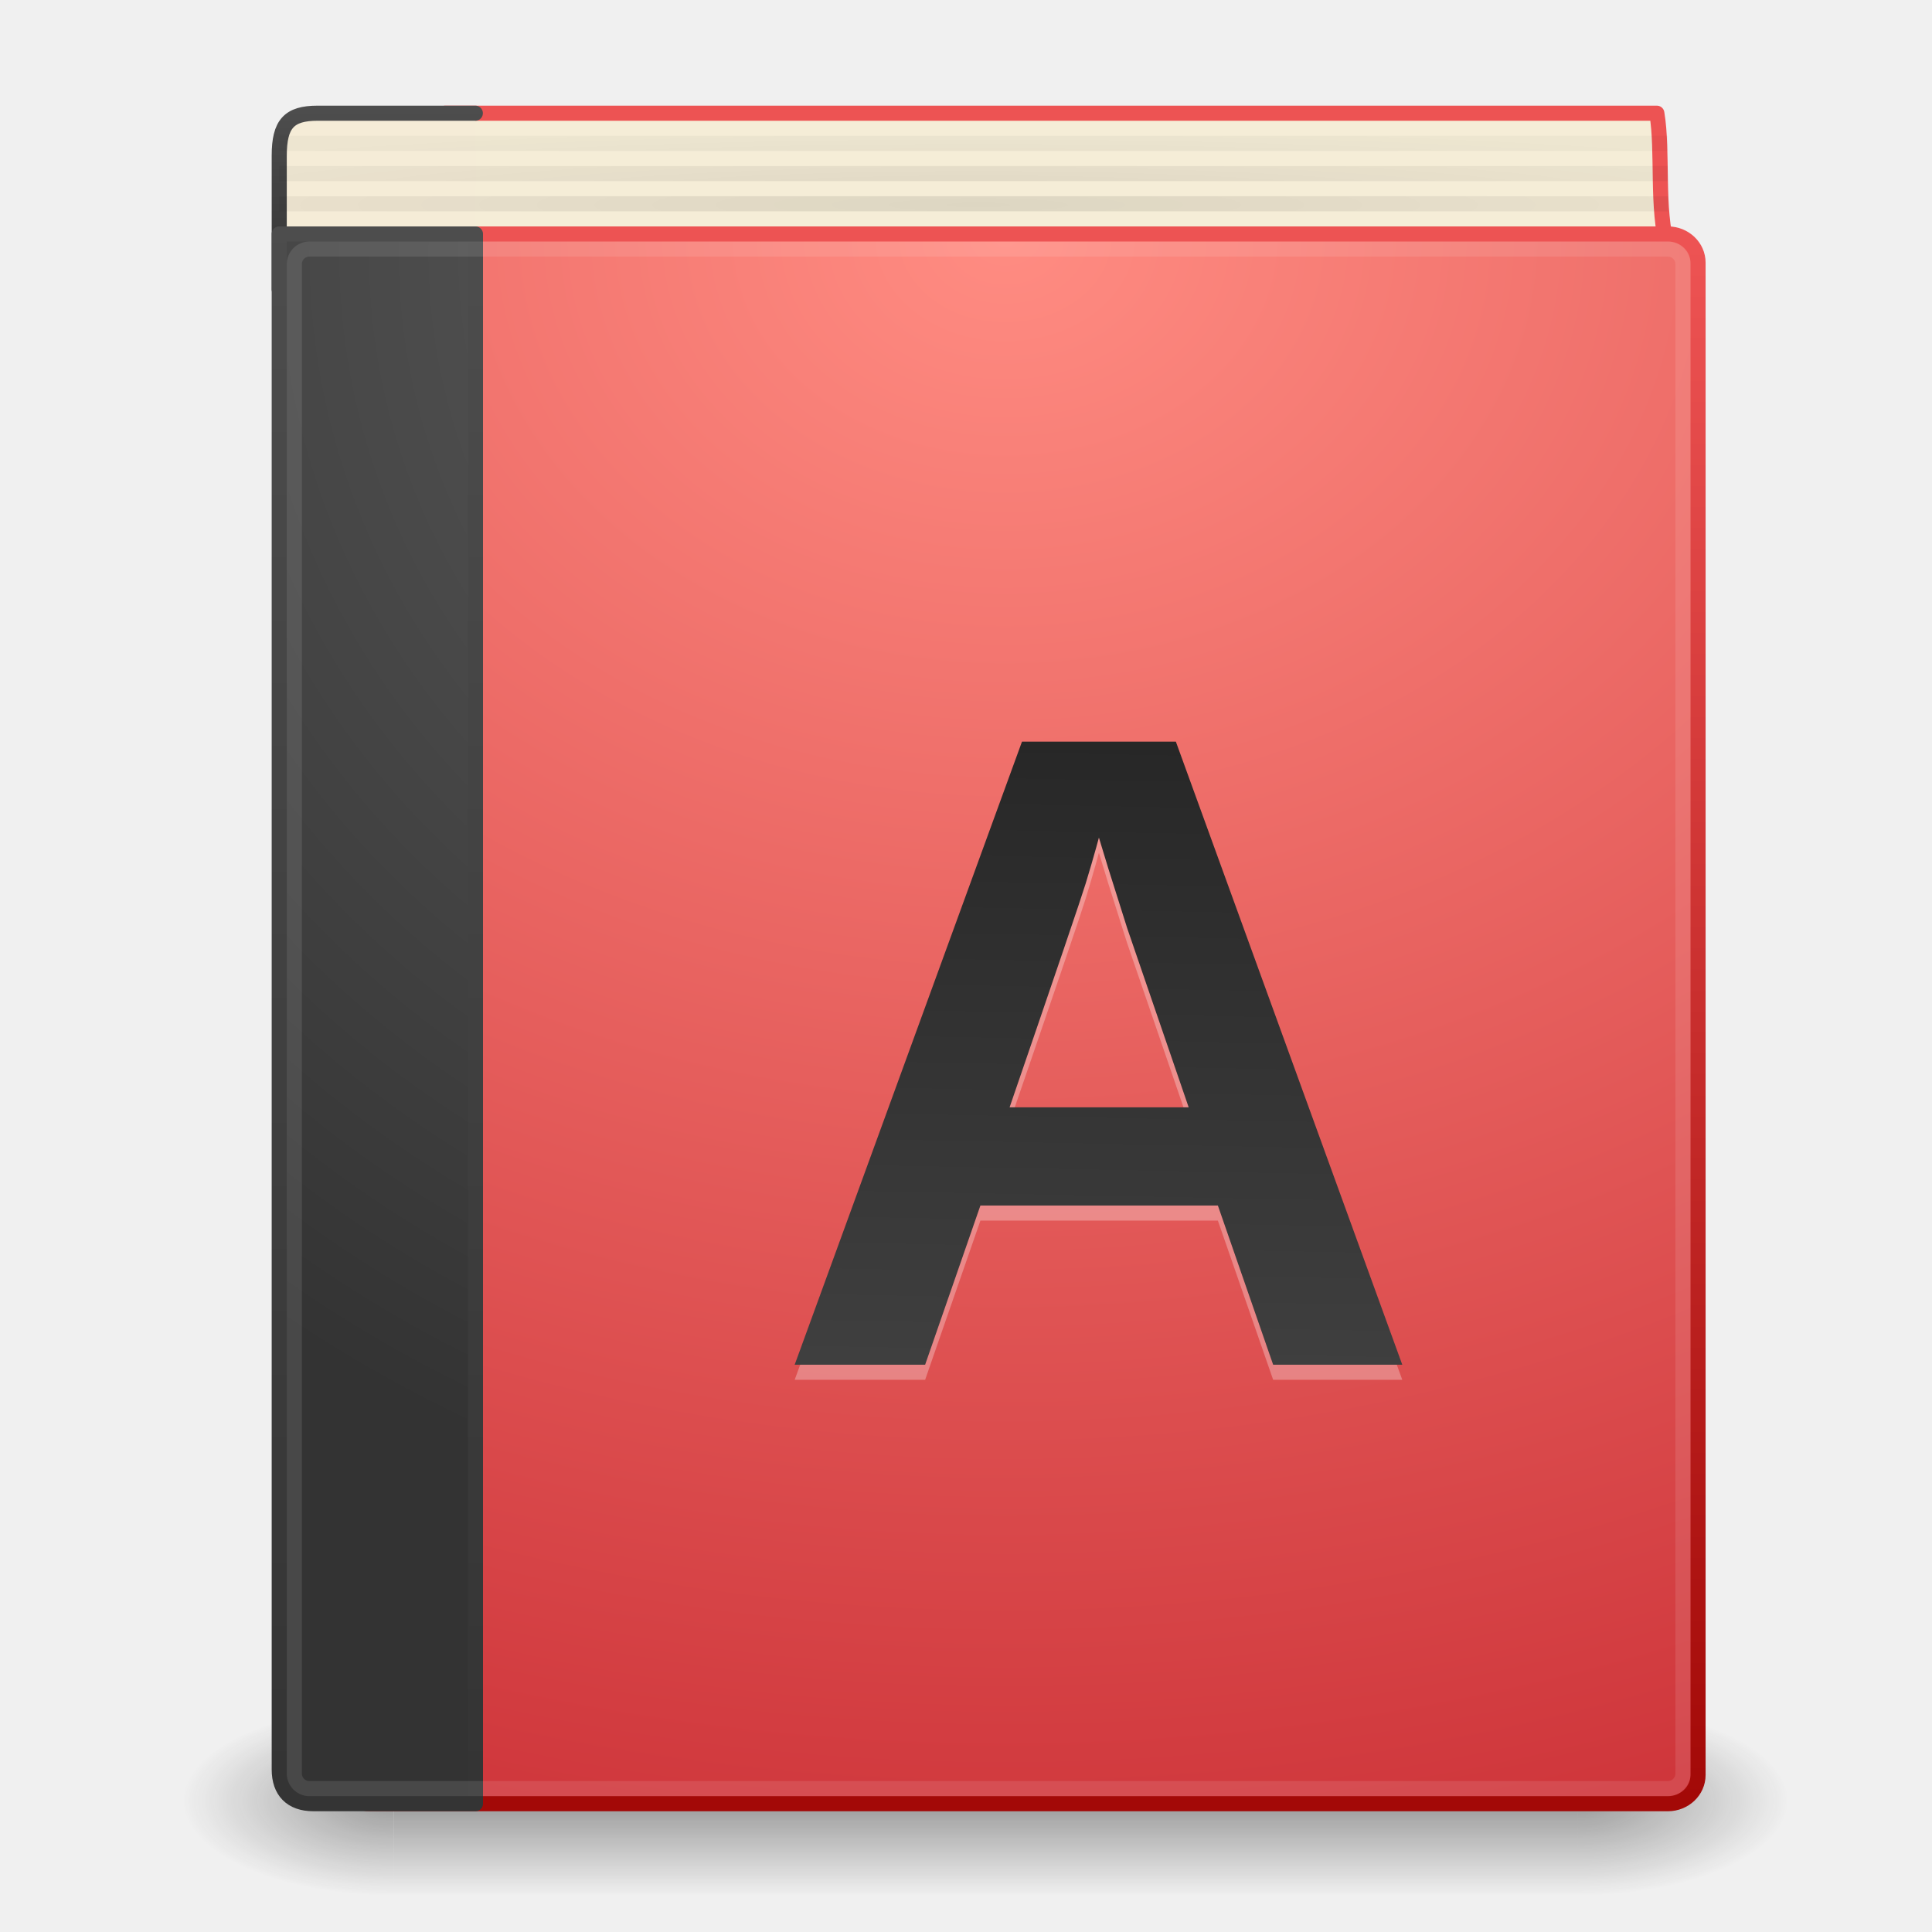
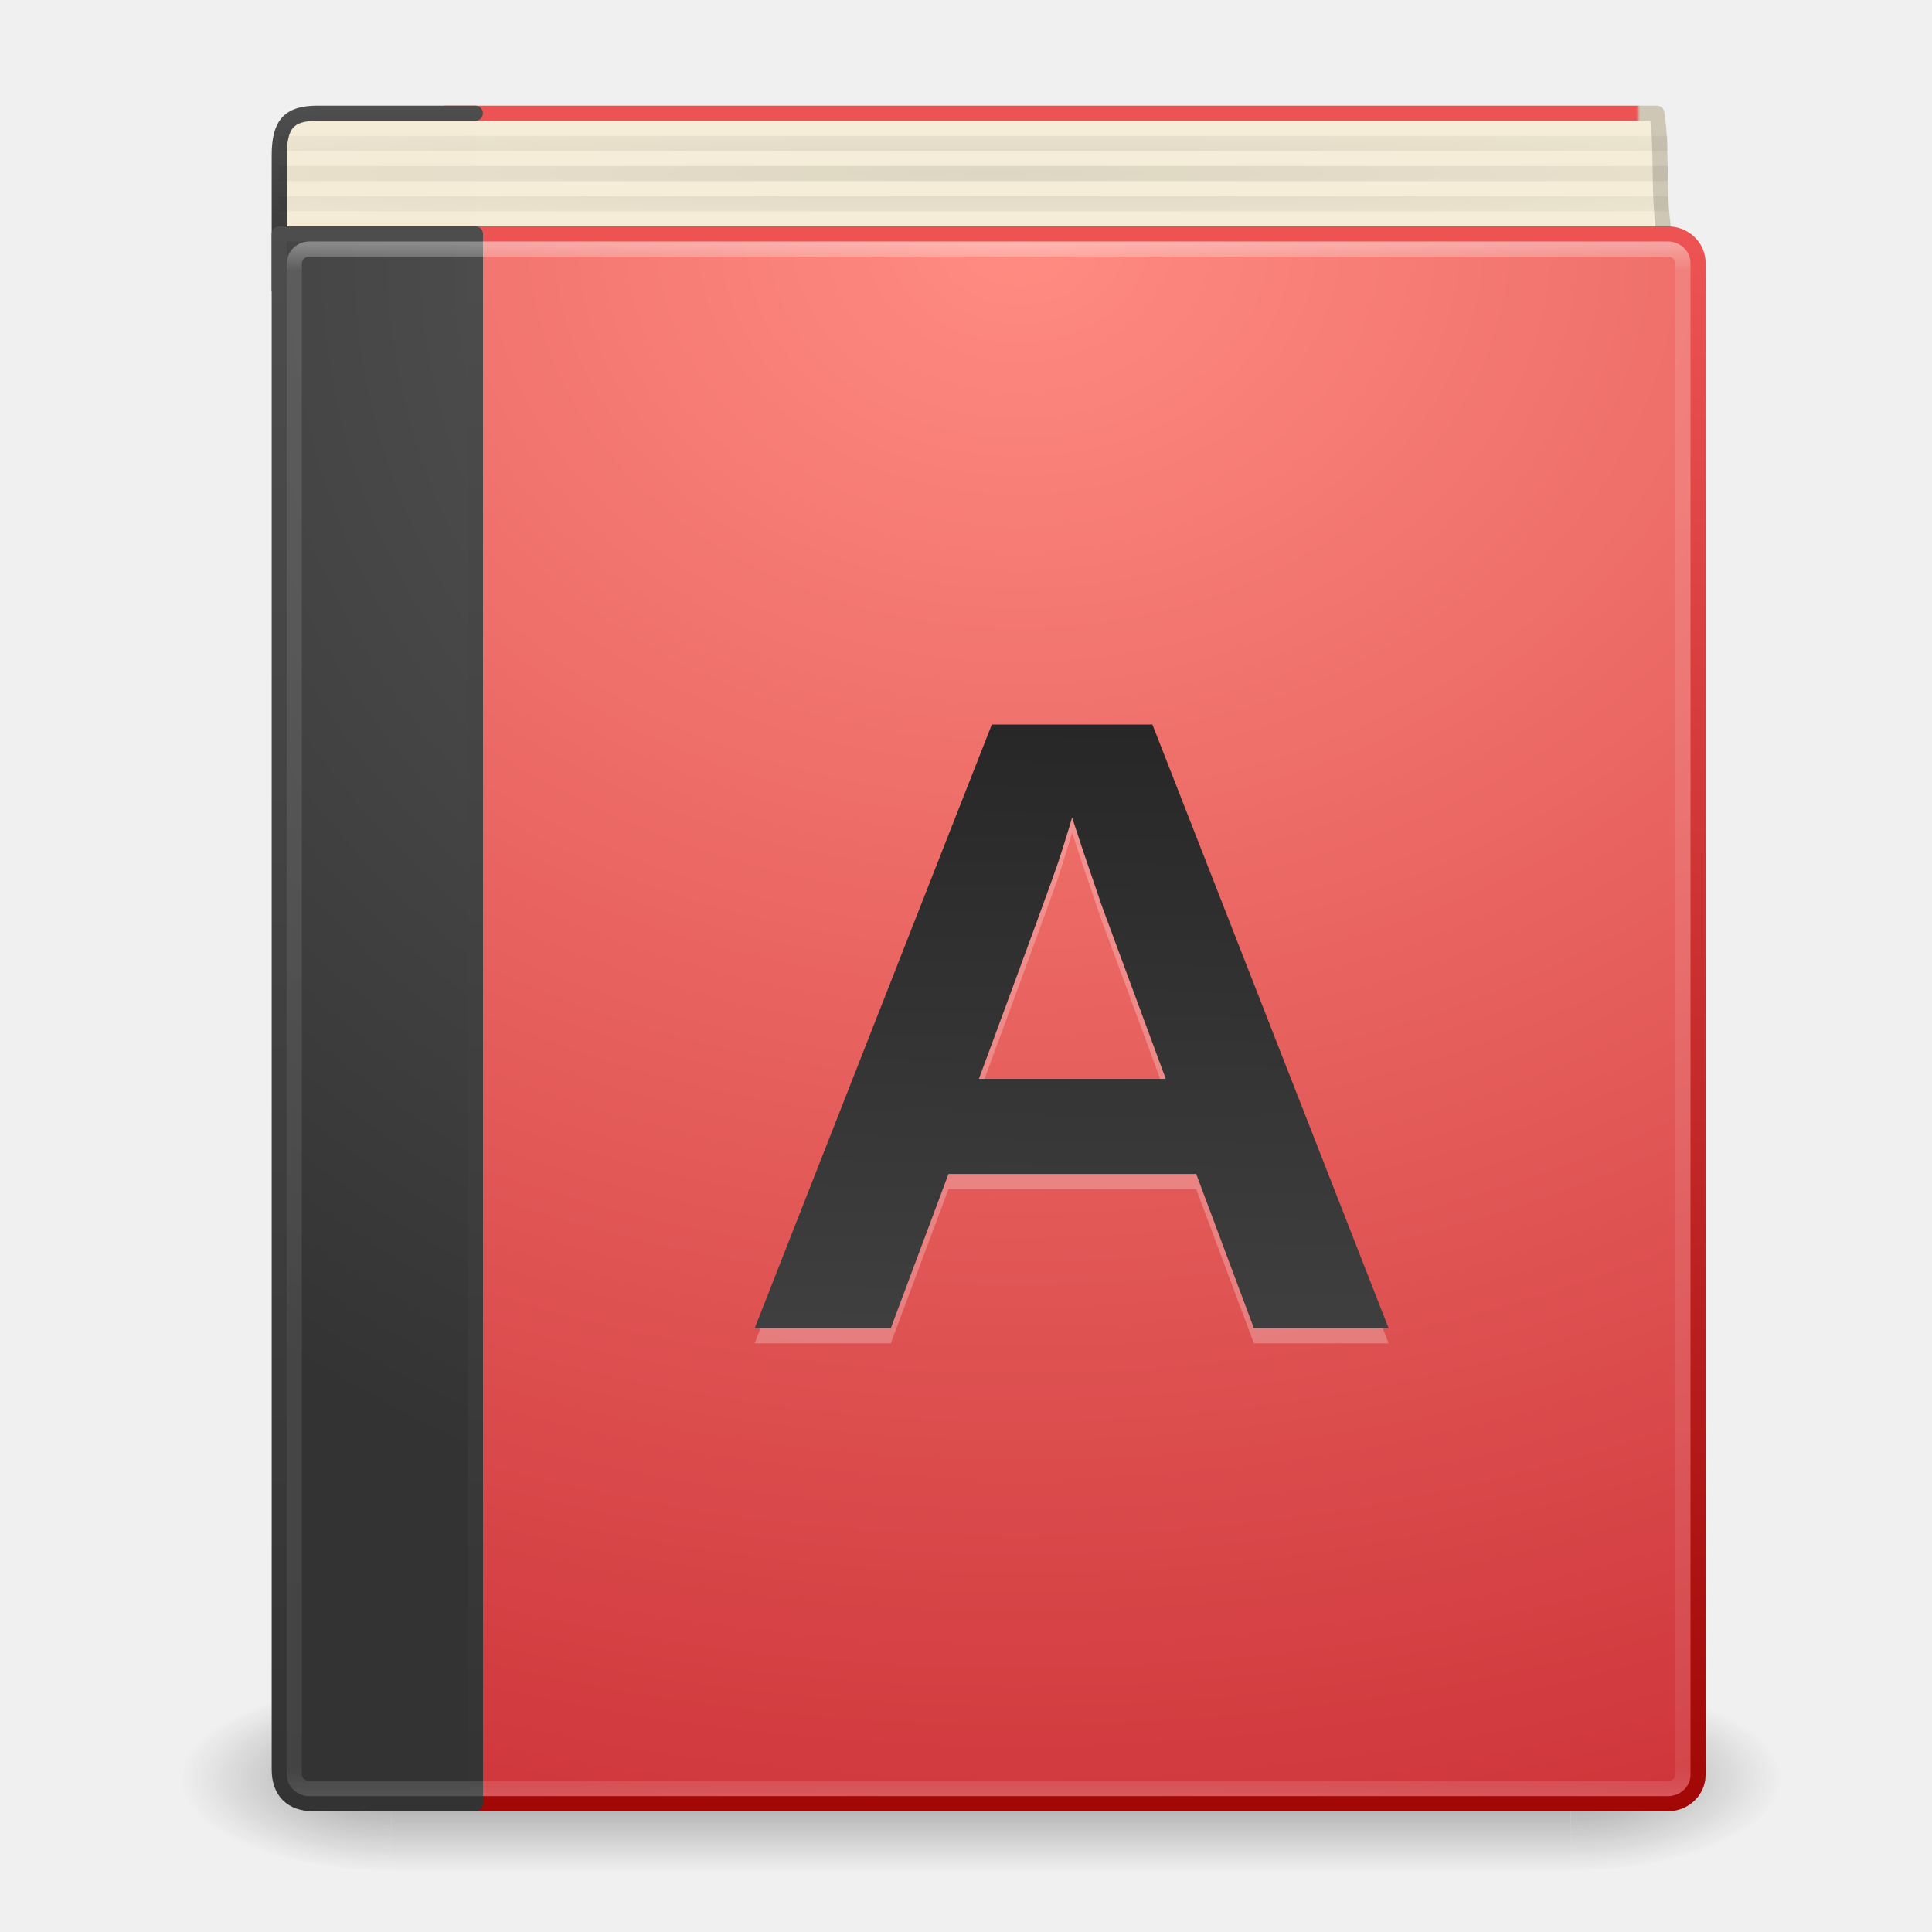
- <svg xmlns="http://www.w3.org/2000/svg" xmlns:xlink="http://www.w3.org/1999/xlink" width="128" height="128">
-   <defs>
-     <linearGradient id="g">
-       <stop offset="0" stop-color="#333" />
-       <stop offset="1" stop-color="#4d4d4d" />
+ <svg xmlns="http://www.w3.org/2000/svg" xmlns:xlink="http://www.w3.org/1999/xlink" width="128" height="128" viewBox="0 0 128 128" id="svg2" version="1.1">
+   <defs id="defs4">
+     <linearGradient id="linearGradient4247">
+       <stop id="stop4249" style="stop-color:#333333;stop-opacity:1" offset="0" />
+       <stop id="stop4251" style="stop-color:#4d4d4d;stop-opacity:1" offset="1" />
    </linearGradient>
-     <linearGradient id="d">
-       <stop offset="0" stop-color="#333" />
-       <stop offset="1" stop-color="#4d4d4d" />
+     <linearGradient id="linearGradient4241">
+       <stop id="stop4243" style="stop-color:#333333;stop-opacity:1" offset="0" />
+       <stop id="stop4245" style="stop-color:#4d4d4d;stop-opacity:1" offset="1" />
    </linearGradient>
-     <linearGradient id="c">
-       <stop offset="0" stop-color="#666" />
-       <stop offset=".3" stop-color="#4d4d4d" />
-       <stop offset=".7" stop-color="#333" />
-       <stop offset="1" stop-color="#333" />
+     <linearGradient id="linearGradient4231">
+       <stop id="stop4233" style="stop-color:#666666;stop-opacity:1" offset="0" />
+       <stop id="stop4235" style="stop-color:#4d4d4d;stop-opacity:1" offset="0.262" />
+       <stop id="stop4237" style="stop-color:#333333;stop-opacity:1" offset="0.705" />
+       <stop id="stop4239" style="stop-color:#333333;stop-opacity:1" offset="1" />
    </linearGradient>
-     <linearGradient id="a">
-       <stop offset="0" />
-       <stop offset="1" stop-opacity=".3" />
+     <linearGradient id="linearGradient4225">
+       <stop offset="0" style="stop-color:#000000;stop-opacity:1" id="stop4227" />
+       <stop offset="1" style="stop-color:#000000;stop-opacity:0.296" id="stop4229" />
    </linearGradient>
-     <radialGradient id="v" cx="64.4" cy="114.8" r="52.5" gradientTransform="matrix(1.3 0 0 .1 -18.9 2.1)" gradientUnits="userSpaceOnUse" xlink:href="#a" fy="114.8" fx="64.4" />
-     <linearGradient id="k">
-       <stop offset="0" stop-color="#272727" />
-       <stop offset="1" stop-color="#454545" />
+     <radialGradient gradientTransform="matrix(1.31885,0,0,0.08199654,-18.9354,2.075861)" gradientUnits="userSpaceOnUse" xlink:href="#linearGradient4225" id="radialGradient3231" fy="114.831" fx="64.389" r="52.5" cy="114.831" cx="64.389" />
+     <linearGradient id="linearGradient3707-319-631-407-324-616-674-812-821-107-178-392-400-6-7-4">
+       <stop offset="0" style="stop-color:#272727;stop-opacity:1" id="stop5440-4-4-7" />
+       <stop offset="1" style="stop-color:#454545;stop-opacity:1" id="stop5442-3-5-4" />
    </linearGradient>
-     <linearGradient id="u" x1="24" x2="24" y1="5" y2="43" gradientTransform="matrix(2.5 0 0 2.8 5.8 1.3)" gradientUnits="userSpaceOnUse" xlink:href="#b" />
-     <linearGradient id="b">
-       <stop offset="0" stop-color="#fff" />
-       <stop offset="0" stop-color="#fff" stop-opacity=".2" />
-       <stop offset="1" stop-color="#fff" stop-opacity=".2" />
-       <stop offset="1" stop-color="#fff" stop-opacity=".4" />
+     <linearGradient gradientTransform="matrix(2.486486,0,0,2.756757,5.824331,1.337863)" gradientUnits="userSpaceOnUse" xlink:href="#linearGradient3731" id="linearGradient3142" y2="43" x2="24" y1="5" x1="24" />
+     <linearGradient id="linearGradient3731">
+       <stop offset="0" style="stop-color:#ffffff;stop-opacity:1" id="stop3733" />
+       <stop offset="0.027" style="stop-color:#ffffff;stop-opacity:0.235" id="stop3735" />
+       <stop offset="0.974" style="stop-color:#ffffff;stop-opacity:0.157" id="stop3737" />
+       <stop offset="1" style="stop-color:#ffffff;stop-opacity:0.392" id="stop3739" />
    </linearGradient>
-     <radialGradient id="s" cx="7.5" cy="8.4" r="20" gradientTransform="matrix(0 6.2 -6.4 0 123.5 -29.7)" gradientUnits="userSpaceOnUse" xlink:href="#c" fy="8.4" fx="7.5" />
-     <linearGradient id="t" x1="24" x2="24" y1="44" y2="3.9" gradientTransform="matrix(2.6 0 0 2.7 6.8 3.5)" gradientUnits="userSpaceOnUse" xlink:href="#d" />
-     <radialGradient id="q" cx="65.3" cy="-45" r="45.7" gradientTransform="matrix(0 2.8 -3.5 0 -90.9 -167.1)" gradientUnits="userSpaceOnUse" xlink:href="#e" fy="-45" fx="65.3" />
-     <linearGradient id="e">
-       <stop offset="0" stop-color="#ff8c82" />
-       <stop offset="1" stop-color="#c6262e" />
+     <radialGradient gradientTransform="matrix(5.0514012e-8,6.231973,-6.427867,-1.1481674e-7,123.5143,-29.65947)" gradientUnits="userSpaceOnUse" xlink:href="#linearGradient4231" id="radialGradient3145" fy="8.45" fx="7.496" r="20" cy="8.45" cx="7.496" />
+     <linearGradient gradientTransform="matrix(2.6,0,0,2.666667,6.800003,3.500001)" gradientUnits="userSpaceOnUse" xlink:href="#linearGradient4241" id="linearGradient3147" y2="3.899" x2="24" y1="44" x1="24" />
+     <radialGradient gradientTransform="matrix(0,2.800404,-3.523198,0,-90.89098,-167.1424)" gradientUnits="userSpaceOnUse" xlink:href="#linearGradient8967" id="radialGradient3831" fy="-44.957" fx="65.341" r="45.659" cy="-44.957" cx="65.341" />
+     <linearGradient id="linearGradient8967">
+       <stop offset="0" style="stop-color:#ff8c82;stop-opacity:1" id="stop8969" />
+       <stop offset="1" style="stop-color:#c6262e;stop-opacity:1" id="stop8971" />
    </linearGradient>
-     <linearGradient id="r" x1="31.9" x2="31.9" y1="5.2" y2="60.9" gradientTransform="matrix(1.9 0 0 1.9 8.1 6.3)" gradientUnits="userSpaceOnUse" xlink:href="#f" />
-     <linearGradient id="f">
-       <stop offset="0" stop-color="#ed5353" />
-       <stop offset="1" stop-color="#a10705" />
+     <linearGradient gradientTransform="matrix(1.856046,0,0,1.870659,8.106532,6.277914)" gradientUnits="userSpaceOnUse" xlink:href="#linearGradient3319" id="linearGradient3153" y2="60.888" x2="31.939" y1="5.222" x1="31.939" />
+     <linearGradient id="linearGradient3319">
+       <stop offset="0" style="stop-color:#ed5353;stop-opacity:1" id="stop3321" />
+       <stop offset="1" style="stop-color:#a10705;stop-opacity:1" id="stop3323" />
    </linearGradient>
-     <linearGradient id="p" x1="24" x2="24" y1="44" y2="3.9" gradientTransform="matrix(2.6 0 0 .3 6.8 6.1)" gradientUnits="userSpaceOnUse" xlink:href="#g" />
-     <linearGradient id="o" x1="5.2" x2="54.9" y1=".1" y2=".1" gradientTransform="matrix(1.9 0 0 2 7.8 6)" gradientUnits="userSpaceOnUse" xlink:href="#h" />
-     <linearGradient id="h">
-       <stop offset="0" stop-color="#ed5353" />
-       <stop offset="1" stop-color="#ed5353" />
-       <stop offset="1" stop-color="#cec7b6" />
-       <stop offset="1" stop-color="#cec7b6" />
+     <linearGradient gradientTransform="matrix(2.598576,0,0,0.3076898,6.806408,6.115446)" gradientUnits="userSpaceOnUse" xlink:href="#linearGradient4247" id="linearGradient3158" y2="3.899" x2="24" y1="44" x1="24" />
+     <linearGradient gradientTransform="matrix(1.90131,0,0,2.018872,7.81161,6.009403)" gradientUnits="userSpaceOnUse" xlink:href="#linearGradient4652" id="linearGradient4335" y2="0.065" x2="54.887" y1="0.065" x1="5.212" />
+     <linearGradient id="linearGradient4652">
+       <stop offset="0" style="stop-color:#ed5353;stop-opacity:1" id="stop4654" />
+       <stop offset="0.96" style="stop-color:#ed5353;stop-opacity:1" id="stop4656" />
+       <stop offset="0.963" style="stop-color:#cec7b6;stop-opacity:1" id="stop4658" />
+       <stop offset="1" style="stop-color:#cec7b6;stop-opacity:1" id="stop4660" />
    </linearGradient>
-     <radialGradient id="l" cx="5" cy="43.5" r="2.5" gradientTransform="matrix(2 0 0 1.4 28 -17.4)" gradientUnits="userSpaceOnUse" xlink:href="#i" fy="43.5" fx="5" />
-     <linearGradient id="i">
-       <stop offset="0" stop-color="#181818" />
-       <stop offset="1" stop-color="#181818" stop-opacity="0" />
+     <radialGradient gradientTransform="matrix(2.003784,0,0,1.4,27.98813,-17.4)" gradientUnits="userSpaceOnUse" xlink:href="#linearGradient3688-166-749" id="radialGradient2455" fy="43.5" fx="4.993" r="2.5" cy="43.5" cx="4.993" />
+     <linearGradient id="linearGradient3688-166-749">
+       <stop offset="0" style="stop-color:#181818;stop-opacity:1" id="stop2883" />
+       <stop offset="1" style="stop-color:#181818;stop-opacity:0" id="stop2885" />
    </linearGradient>
-     <radialGradient id="m" cx="5" cy="43.5" r="2.5" gradientTransform="matrix(2 0 0 1.4 -20 -104.4)" gradientUnits="userSpaceOnUse" xlink:href="#i" fy="43.5" fx="5" />
-     <linearGradient id="n" x1="25.1" x2="25.1" y1="47" y2="40" gradientUnits="userSpaceOnUse" xlink:href="#j" />
-     <linearGradient id="j">
-       <stop offset="0" stop-color="#181818" stop-opacity="0" />
-       <stop offset=".5" stop-color="#181818" />
-       <stop offset="1" stop-color="#181818" stop-opacity="0" />
+     <radialGradient gradientTransform="matrix(2.003784,0,0,1.4,-20.01187,-104.4)" gradientUnits="userSpaceOnUse" xlink:href="#linearGradient3688-166-749" id="radialGradient2457" fy="43.5" fx="4.993" r="2.5" cy="43.5" cx="4.993" />
+     <linearGradient gradientUnits="userSpaceOnUse" xlink:href="#linearGradient3702-501-757" id="linearGradient2459" y2="39.999" x2="25.058" y1="47.028" x1="25.058" />
+     <linearGradient id="linearGradient3702-501-757">
+       <stop offset="0" style="stop-color:#181818;stop-opacity:0" id="stop2895" />
+       <stop offset="0.5" style="stop-color:#181818;stop-opacity:1" id="stop2897" />
+       <stop offset="1" style="stop-color:#181818;stop-opacity:0" id="stop2899" />
    </linearGradient>
-     <linearGradient id="w" x1="-41" x2="-42" y1="37.6" y2="89.2" xlink:href="#k" gradientUnits="userSpaceOnUse" />
+     <linearGradient xlink:href="#linearGradient3707-319-631-407-324-616-674-812-821-107-178-392-400-6-7-4" id="linearGradient4254" x1="-41.023" y1="37.636" x2="-41.981" y2="89.235" gradientUnits="userSpaceOnUse" />
  </defs>
-   <g opacity=".4">
-     <path fill="url(#l)" d="M38 40H43V47H38z" transform="matrix(2.8 0 0 1.8 -1.9 41)" />
-     <path fill="url(#m)" d="M-10 -47H-5V-40H-10z" transform="matrix(-2.8 0 0 -1.8 -1.9 41)" />
-     <path fill="url(#n)" d="M10 40H38V47H10z" transform="matrix(2.8 0 0 1.8 -1.9 41)" />
+   <g transform="matrix(2.649999,0,0,1.373112,1.399999,59.46379)" id="g2036" style="display:inline">
+     <g transform="matrix(1.052632,0,0,1.285713,-1.263158,-13.42854)" id="g3712" style="opacity:0.4">
+       <rect width="5" height="7" x="38" y="40" id="rect2801" style="fill:url(#radialGradient2455);fill-opacity:1;stroke:none" />
+       <rect width="5" height="7" x="-10" y="-47" transform="scale(-1,-1)" id="rect3696" style="fill:url(#radialGradient2457);fill-opacity:1;stroke:none" />
+       <rect width="28" height="7" x="10" y="40" id="rect3700" style="fill:url(#linearGradient2459);fill-opacity:1;stroke:none" />
+     </g>
  </g>
-   <path fill="#f5edd7" stroke="url(#o)" stroke-miterlimit="0" d="m 110.498,16.493 c -0.784,-2.678 -0.295,-6.439 -0.728,-8.993 l -80.269,0 0.474,8.106" stroke-linecap="round" stroke-linejoin="round" />
-   <path fill="#f5ecd7" stroke="url(#p)" d="m 31.493,19.5 -10.394,0 c -1.483,0 -2.599,-0.127 -2.599,-0.293 l 0,-8.886 c 0,-2.112 0.644,-2.821 2.545,-2.821 l 10.447,0" color="#000" overflow="visible" stroke-linecap="round" stroke-linejoin="round" />
-   <rect width="90" height="104" x="22.5" y="15.5" fill="url(#q)" stroke="url(#r)" stroke-miterlimit="0" ry="1.9" rx="2" stroke-linecap="round" stroke-linejoin="round" />
-   <path fill="url(#s)" stroke="url(#t)" d="m 31.5,15.5 c 0,0 0,72.316 0,104 l -10.729,0 c -1.484,0 -2.271,-0.835 -2.271,-2.271 l 0,-101.729 z" color="#000" overflow="visible" stroke-linecap="round" stroke-linejoin="round" />
-   <rect width="92" height="102" x="19.5" y="16.5" fill="none" stroke="url(#u)" ry="1" rx="1" opacity=".5" stroke-linecap="round" stroke-linejoin="round" />
-   <path fill="none" stroke="url(#v)" d="m 19,9.5 91,0 m -91,2 91,0 M 19,13.5 l 91,0" opacity=".1" stroke-linecap="square" />
-   <path fill="#fff" fill-opacity=".3" d="m -29.451,78.915 -3.662,-10.547 -15.732,0 -3.662,10.547 -8.643,0 15.059,-41.279 10.195,0 15,41.279 -8.555,0 z m -11.543,-34.922 -0.176,0.645 q -0.293,1.055 -0.703,2.402 -0.41,1.348 -5.039,14.824 l 11.865,0 -4.072,-11.865 -1.26,-3.984 -0.615,-2.021 z" style="-inkscape-font-specification:'sans-serif Bold'" font-weight="bold" font-size="60" transform="translate(113.8 12.5)" font-family="sans-serif" letter-spacing="0" word-spacing="0" />
-   <path fill="url(#w)" d="m -29.451,78.915 -3.662,-10.547 -15.732,0 -3.662,10.547 -8.643,0 15.059,-41.279 10.195,0 15,41.279 -8.555,0 z m -11.543,-34.922 -0.176,0.645 q -0.293,1.055 -0.703,2.402 -0.41,1.348 -5.039,14.824 l 11.865,0 -4.072,-11.865 -1.26,-3.984 -0.615,-2.021 z" style="-inkscape-font-specification:'sans-serif Bold'" font-weight="bold" font-size="60" transform="translate(113.8 11.5)" font-family="sans-serif" letter-spacing="0" word-spacing="0" />
+   <path d="m 110.498,16.493 c -0.784,-2.678 -0.295,-6.439 -0.728,-8.993 l -80.269,0 0.474,8.106" id="path2723" style="display:inline;fill:#f5edd7;fill-opacity:1;stroke:url(#linearGradient4335);stroke-width:1;stroke-linecap:round;stroke-linejoin:round;stroke-miterlimit:0;stroke-dasharray:none;stroke-dashoffset:0;stroke-opacity:1" />
+   <path d="m 31.493,19.5 -10.394,0 c -1.483,0 -2.599,-0.127 -2.599,-0.293 l 0,-8.886 c 0,-2.112 0.644,-2.821 2.545,-2.821 l 10.447,0" id="rect5505-21-3-9" style="color:#000000;display:inline;overflow:visible;visibility:visible;fill:#f5ecd7;fill-opacity:1;fill-rule:nonzero;stroke:url(#linearGradient3158);stroke-width:1;stroke-linecap:round;stroke-linejoin:round;stroke-miterlimit:4;stroke-dasharray:none;stroke-dashoffset:0;stroke-opacity:1;marker:none;enable-background:accumulate" />
+   <rect width="90" height="104" rx="1.993" ry="1.909" x="22.5" y="15.5" id="rect2719" style="display:inline;fill:url(#radialGradient3831);fill-opacity:1;stroke:url(#linearGradient3153);stroke-width:1;stroke-linecap:round;stroke-linejoin:round;stroke-miterlimit:0;stroke-dasharray:none;stroke-dashoffset:0;stroke-opacity:1" />
+   <path d="m 31.5,15.5 c 0,0 0,72.316 0,104 l -10.729,0 c -1.484,0 -2.271,-0.835 -2.271,-2.271 l 0,-101.729 z" id="rect5505-21-3" style="color:#000000;display:inline;overflow:visible;visibility:visible;fill:url(#radialGradient3145);fill-opacity:1;fill-rule:nonzero;stroke:url(#linearGradient3147);stroke-width:1;stroke-linecap:round;stroke-linejoin:round;stroke-miterlimit:4;stroke-dasharray:none;stroke-dashoffset:0;stroke-opacity:1;marker:none;enable-background:accumulate" />
+   <rect width="92" height="102" rx="1.011" ry="0.953" x="19.5" y="16.5" id="rect6741-0" style="opacity:0.5;fill:none;stroke:url(#linearGradient3142);stroke-width:1;stroke-linecap:round;stroke-linejoin:round;stroke-miterlimit:4;stroke-dasharray:none;stroke-dashoffset:0;stroke-opacity:1" />
+   <path d="m 19,9.5 91,0 m -91,2 91,0 M 19,13.5 l 91,0" id="path3262" style="opacity:0.1;fill:none;stroke:url(#radialGradient3231);stroke-width:1;stroke-linecap:square;stroke-linejoin:miter;stroke-miterlimit:4;stroke-dasharray:none;stroke-opacity:1" />
+   <g style="font-style:normal;font-weight:normal;font-size:35px;line-height:125%;font-family:sans-serif;letter-spacing:0px;word-spacing:0px;fill:#ffffff;fill-opacity:0.257;stroke:none;stroke-width:1px;stroke-linecap:butt;stroke-linejoin:miter;stroke-opacity:1" id="text4702-3" transform="matrix(1.043377,0,0,0.9690087,113.8024,12.53043)">
+     <path d="m -29.451,78.915 -3.662,-10.547 -15.732,0 -3.662,10.547 -8.643,0 15.059,-41.279 10.195,0 15,41.279 -8.555,0 z m -11.543,-34.922 -0.176,0.645 q -0.293,1.055 -0.703,2.402 -0.41,1.348 -5.039,14.824 l 11.865,0 -4.072,-11.865 -1.26,-3.984 -0.615,-2.021 z" style="font-style:normal;font-variant:normal;font-weight:bold;font-stretch:normal;font-size:60px;font-family:sans-serif;-inkscape-font-specification:'sans-serif Bold';fill:#ffffff;fill-opacity:0.257" id="path4707-6" />
+   </g>
+   <g style="font-style:normal;font-weight:normal;font-size:35px;line-height:125%;font-family:sans-serif;letter-spacing:0px;word-spacing:0px;fill:url(#linearGradient4254);fill-opacity:1;stroke:none;stroke-width:1px;stroke-linecap:butt;stroke-linejoin:miter;stroke-opacity:1" id="text4702" transform="matrix(1.043377,0,0,0.9690087,113.8024,11.53043)">
+     <path d="m -29.451,78.915 -3.662,-10.547 -15.732,0 -3.662,10.547 -8.643,0 15.059,-41.279 10.195,0 15,41.279 -8.555,0 z m -11.543,-34.922 -0.176,0.645 q -0.293,1.055 -0.703,2.402 -0.41,1.348 -5.039,14.824 l 11.865,0 -4.072,-11.865 -1.26,-3.984 -0.615,-2.021 z" style="font-style:normal;font-variant:normal;font-weight:bold;font-stretch:normal;font-size:60px;font-family:sans-serif;-inkscape-font-specification:'sans-serif Bold';fill:url(#linearGradient4254);fill-opacity:1.0" id="path4707" />
+   </g>
</svg>
